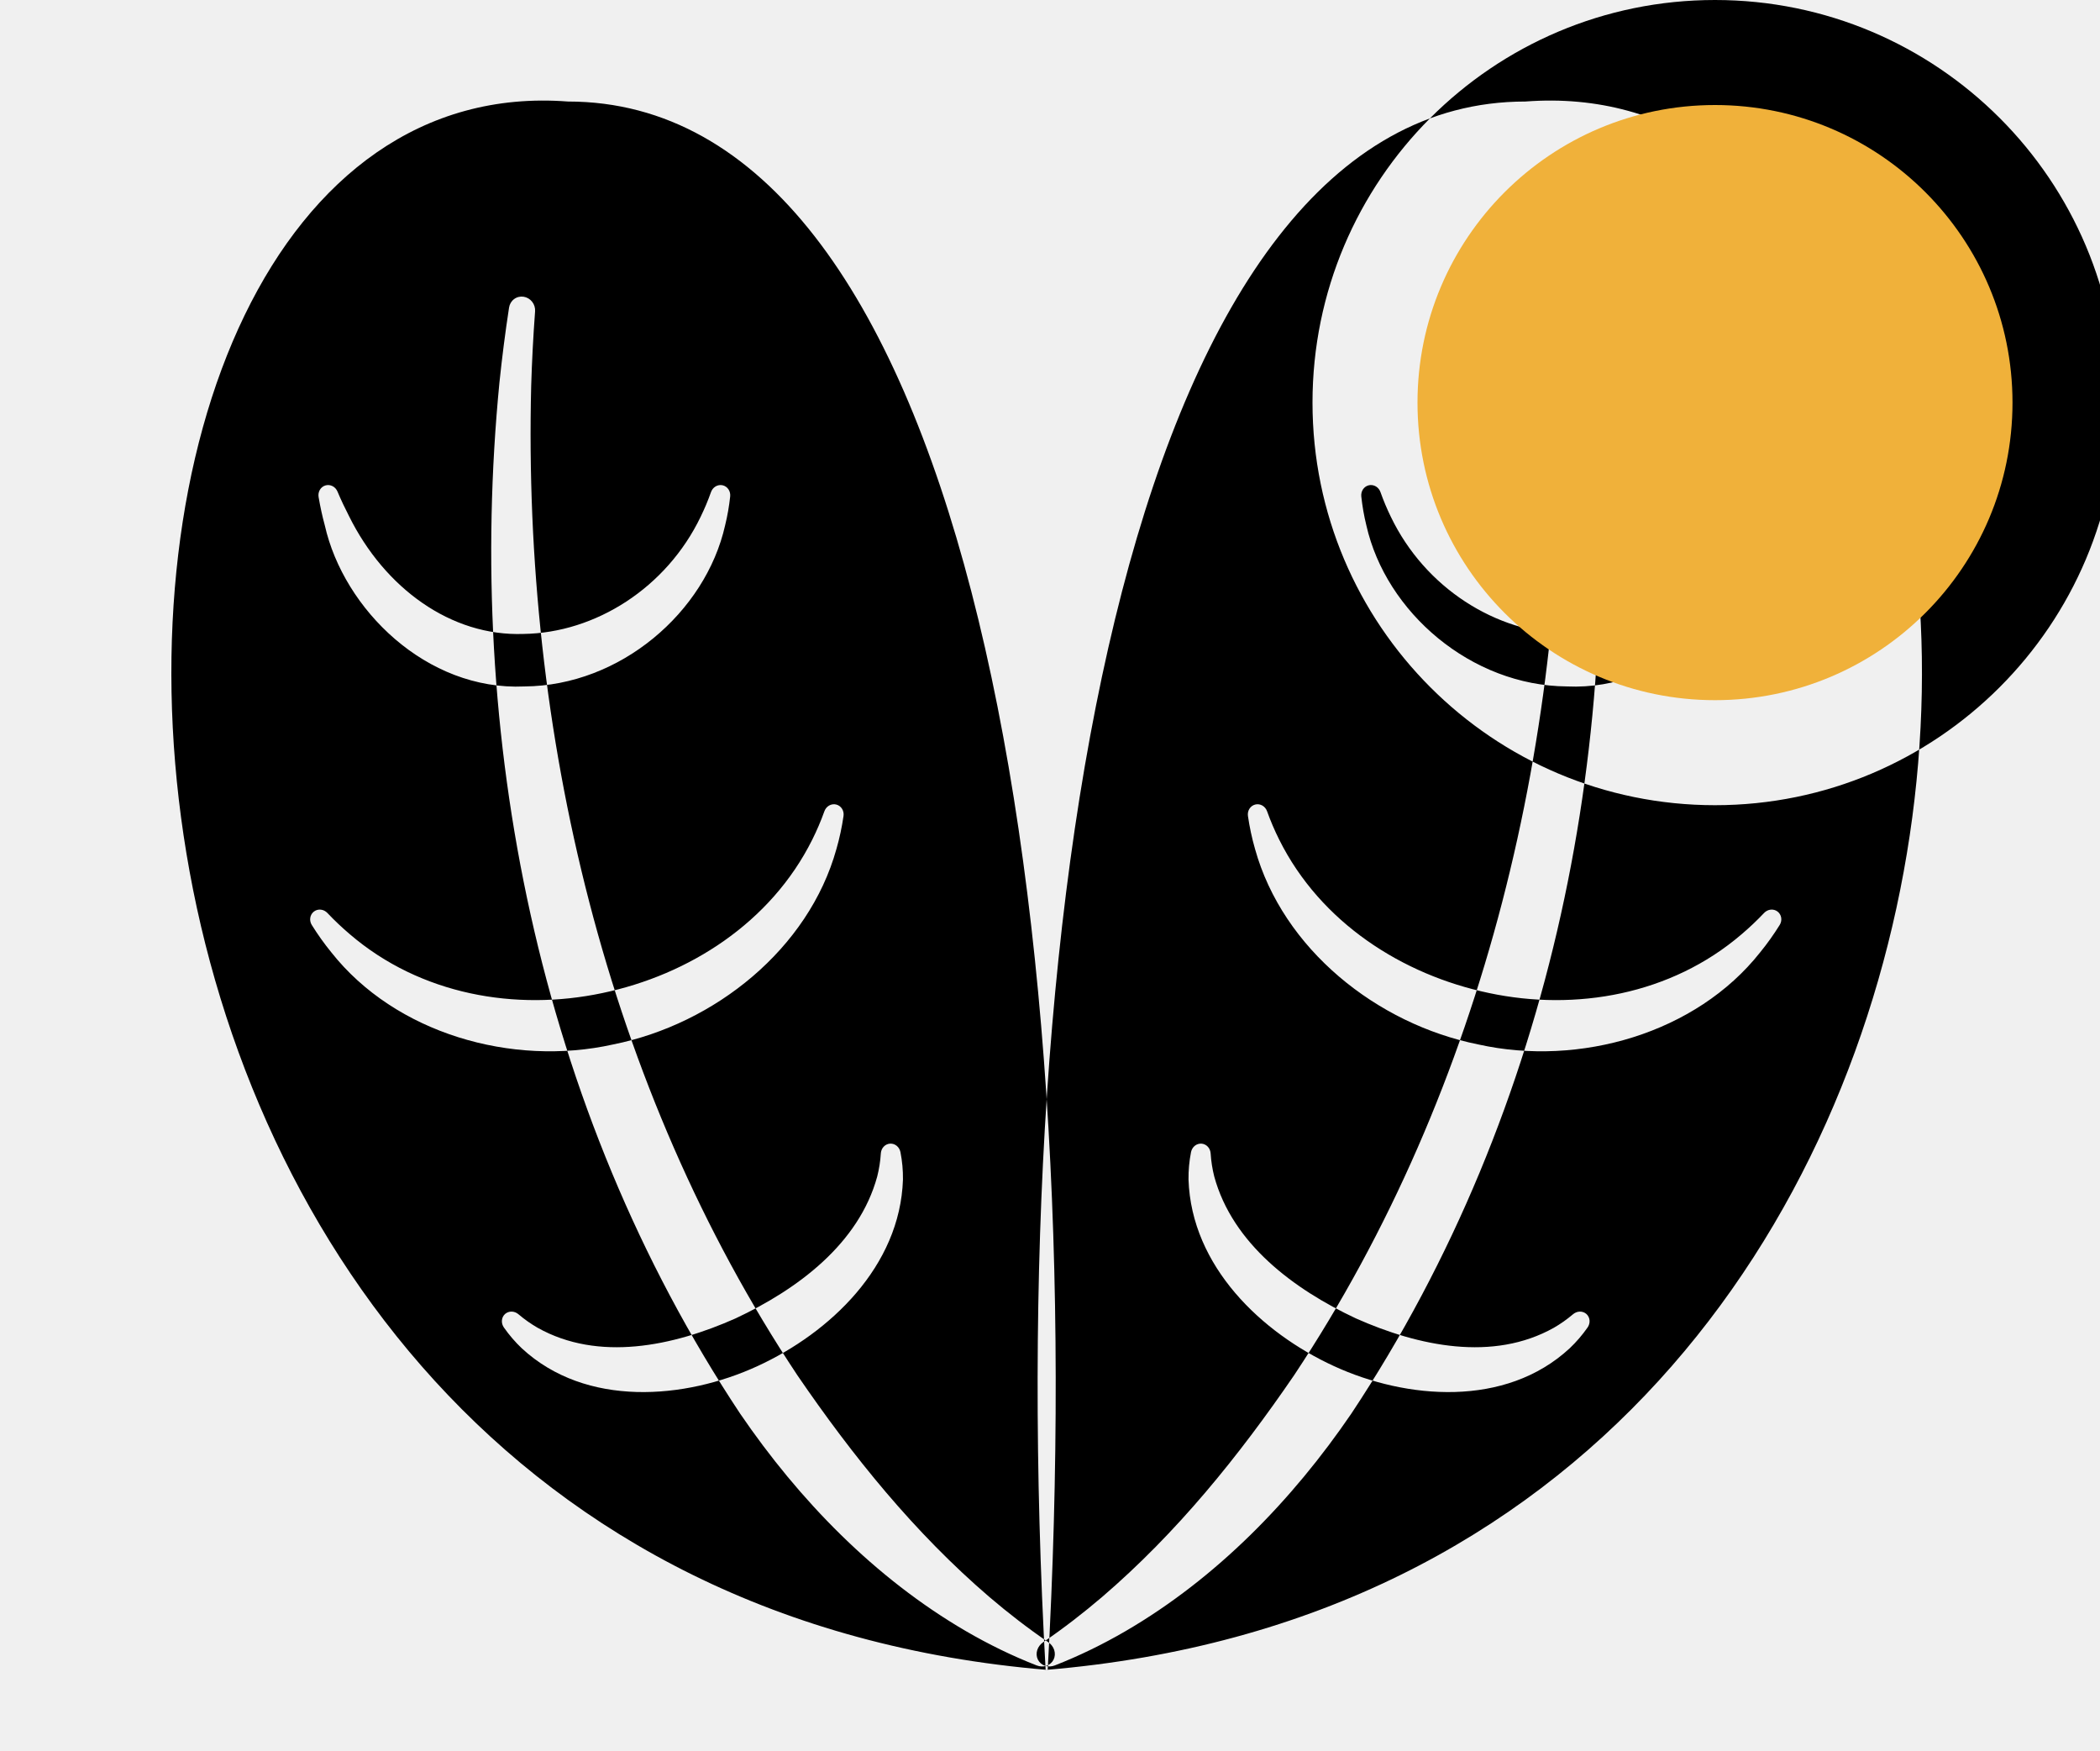
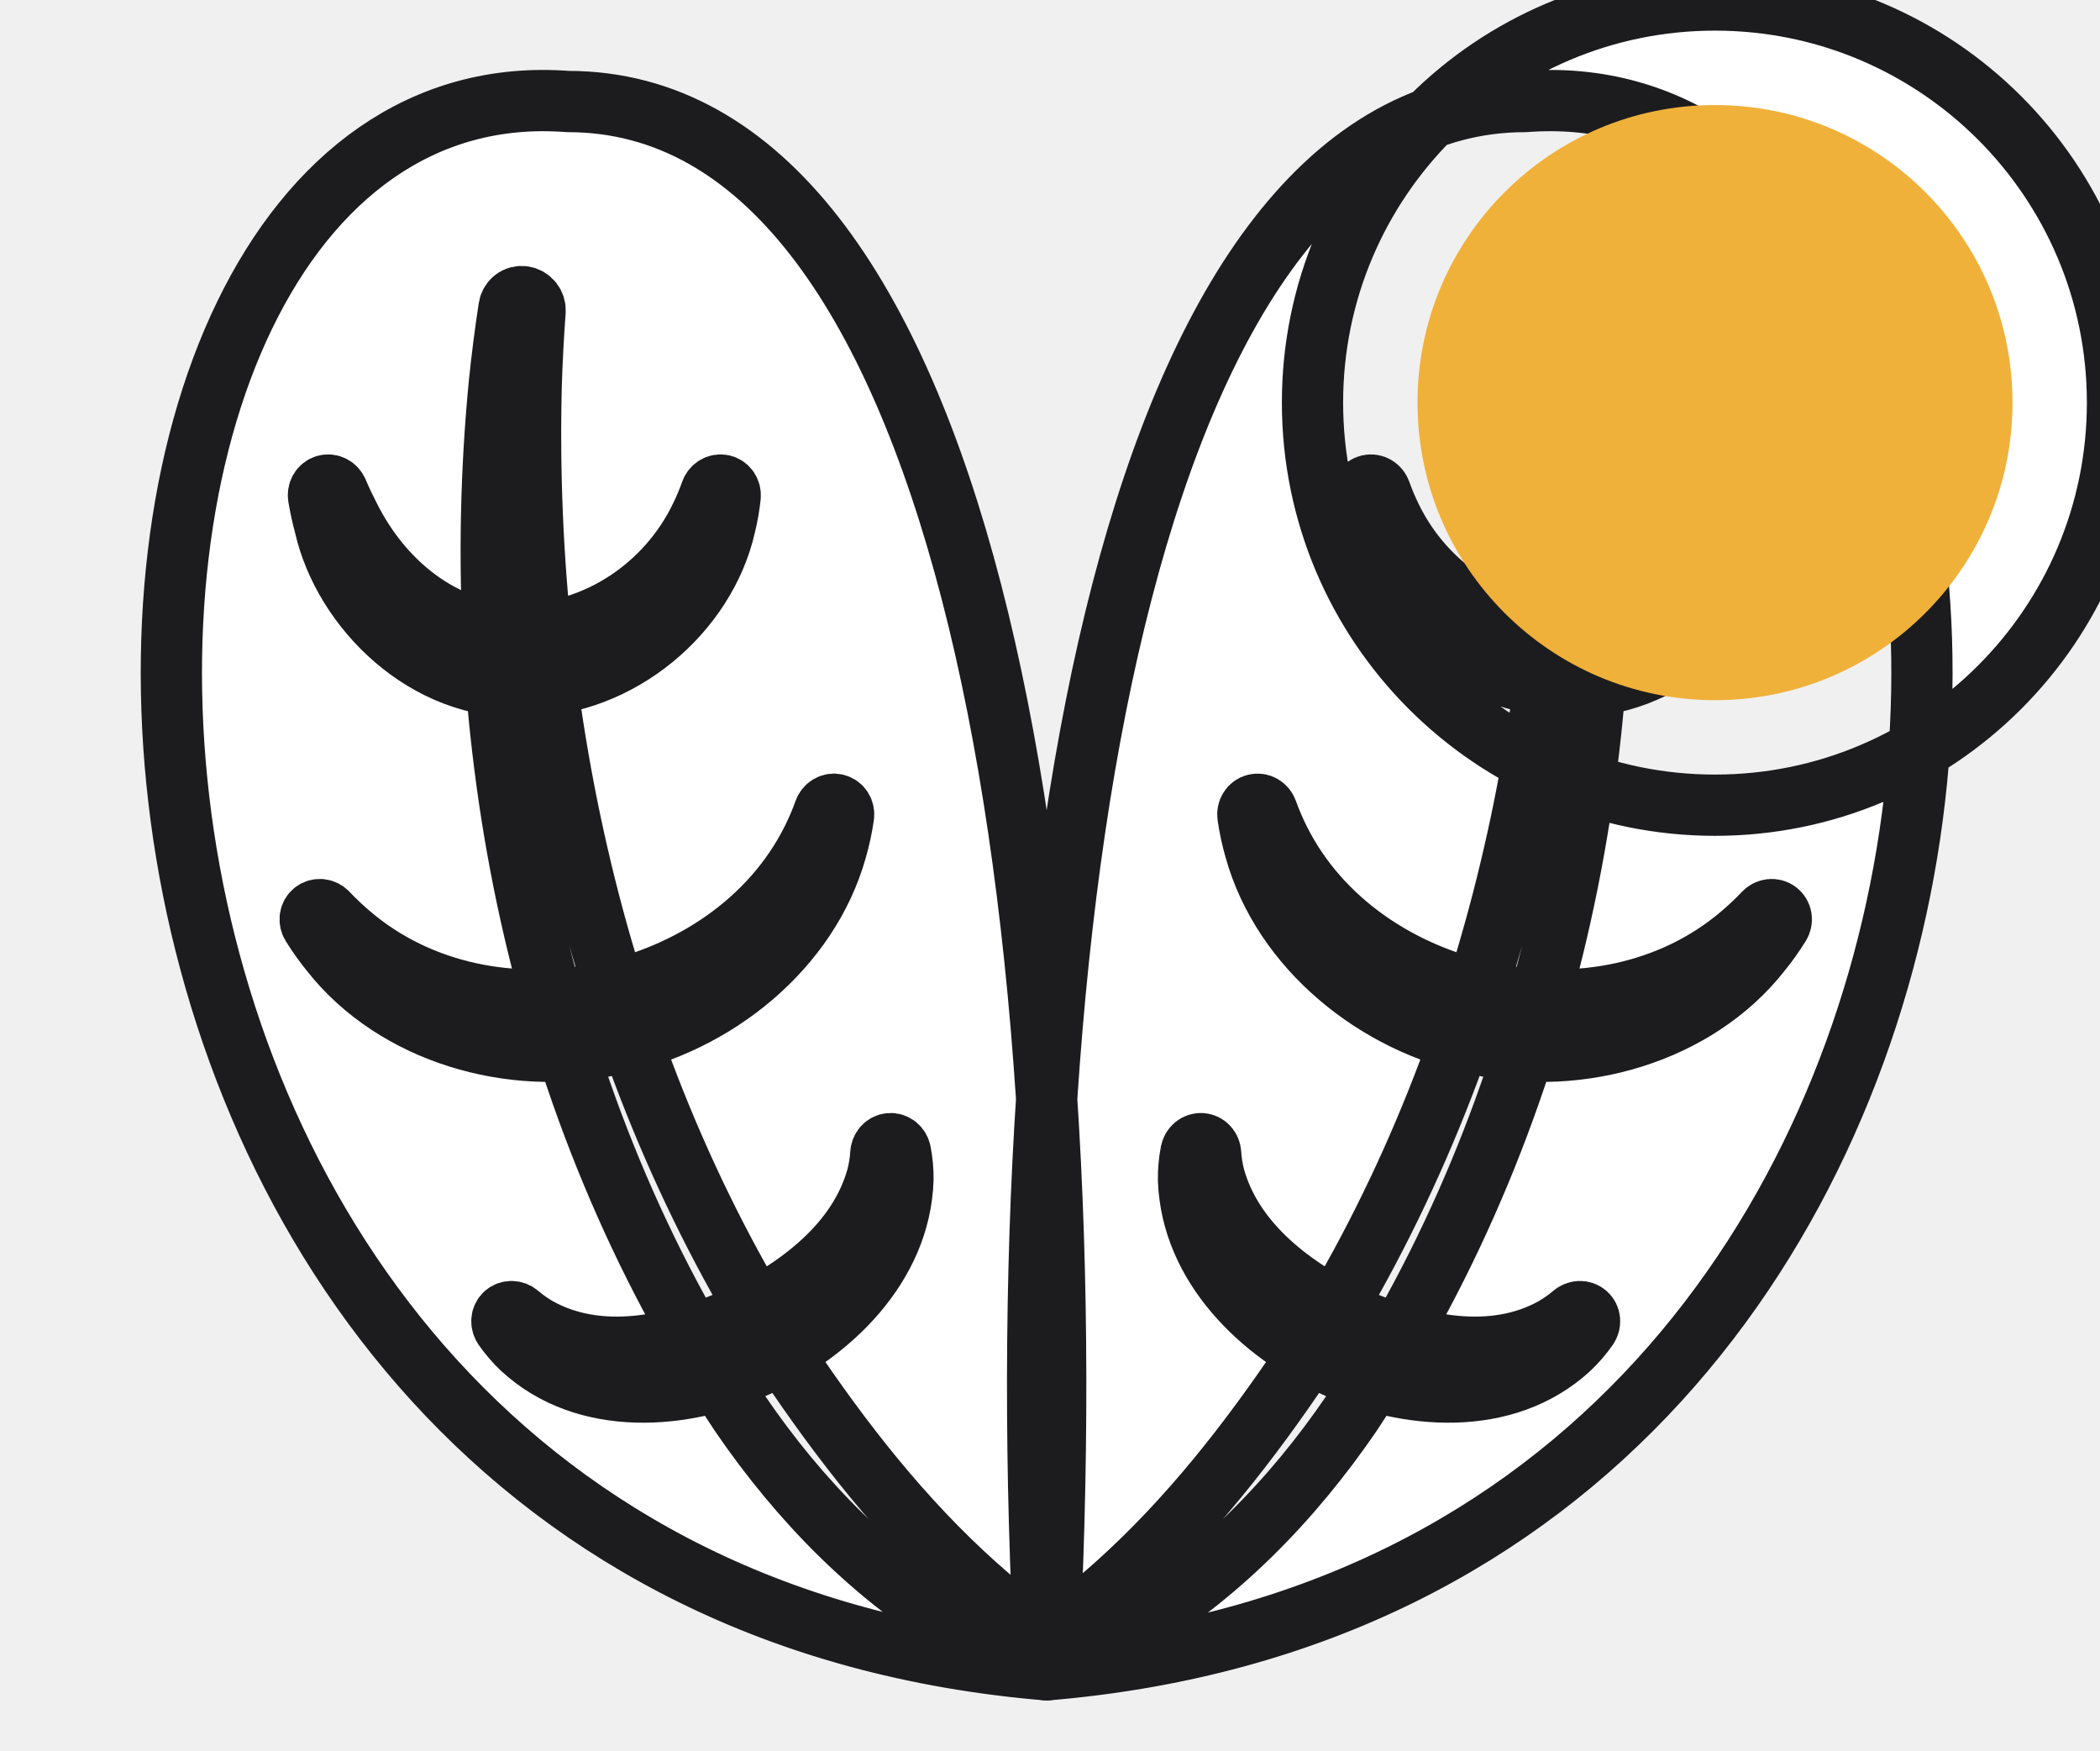
<svg xmlns="http://www.w3.org/2000/svg" viewBox="40 14 240 200">
-   <path fill="#000000" fill-rule="evenodd" d="M159.737 204.8C36.221 194.555 38.184 20.523 104.909 25.6C149.768 25.6 164.721 115.2 159.737 204.8Z M159.5 204.8C283.016 194.555 281.053 20.523 214.328 25.6C169.469 25.6 154.516 115.2 159.5 204.8Z M160.544 204.288C160.188 204.425 159.794 204.449 159.434 204.328C159.075 204.208 158.782 203.957 158.617 203.625C158.452 203.293 158.426 202.902 158.542 202.532C158.658 202.162 158.908 201.848 159.225 201.632C161.562 200.034 163.801 198.304 165.952 196.468C174.509 189.13 181.56 180.393 187.898 171.131C209.763 138.226 219.299 97.595 218.318 58.073C218.231 55.235 218.084 52.41 217.873 49.578C217.844 49.189 217.96 48.794 218.206 48.48C218.452 48.166 218.807 47.958 219.194 47.901C219.58 47.845 219.97 47.944 220.278 48.177C220.587 48.41 220.788 48.758 220.847 49.142C221.284 51.989 221.649 54.838 221.947 57.711C225.857 97.777 217.709 140.468 194.438 175.516C187.699 185.391 179.05 194.307 168.617 200.378C166.005 201.895 163.303 203.213 160.544 204.288Z M219.764 164.17C219.978 163.986 220.249 163.869 220.535 163.859C220.821 163.85 221.097 163.948 221.306 164.134C221.514 164.321 221.641 164.584 221.664 164.87C221.686 165.155 221.6 165.438 221.441 165.67C220.837 166.532 220.159 167.324 219.386 168.058C212.047 174.844 200.734 173.891 192.467 170.094C184.167 166.285 176.163 158.691 175.83 148.777C175.817 147.714 175.913 146.666 176.117 145.635C176.174 145.359 176.318 145.101 176.54 144.919C176.761 144.738 177.039 144.648 177.318 144.669C177.597 144.69 177.858 144.821 178.05 145.034C178.242 145.247 178.345 145.524 178.36 145.805C178.417 146.708 178.558 147.577 178.772 148.429C180.87 156.102 187.848 161.302 194.955 164.634C202.123 167.823 210.629 169.604 217.585 165.706C218.347 165.264 219.067 164.761 219.764 164.17Z M241.608 118.315C241.803 118.108 242.066 117.967 242.353 117.934C242.64 117.902 242.926 117.979 243.151 118.152C243.376 118.325 243.525 118.581 243.567 118.866C243.61 119.152 243.542 119.442 243.392 119.685C242.706 120.784 241.978 121.81 241.153 122.821C233.85 132.056 220.54 135.914 208.946 133.335C197.32 131.008 186.606 122.4 183.433 111.005C183.073 109.754 182.808 108.508 182.622 107.228C182.583 106.946 182.637 106.652 182.792 106.408C182.946 106.164 183.185 105.989 183.46 105.922C183.736 105.854 184.028 105.898 184.278 106.043C184.528 106.189 184.712 106.424 184.808 106.692C185.213 107.82 185.673 108.89 186.198 109.942C190.92 119.411 200.273 125.389 210.173 127.461C220.081 129.558 230.968 127.663 239.029 120.755C239.933 119.987 240.775 119.193 241.608 118.315Z M240.453 70.167C240.563 69.906 240.757 69.681 241.012 69.548C241.266 69.415 241.558 69.383 241.829 69.462C242.099 69.54 242.329 69.723 242.473 69.971C242.617 70.22 242.66 70.513 242.614 70.793C242.421 71.908 242.202 72.94 241.905 74.026C239.742 83.614 230.289 92.944 219.087 92.431C208.132 92.35 198.387 83.948 196.155 74.026C195.883 72.923 195.698 71.844 195.576 70.724C195.548 70.443 195.609 70.153 195.769 69.913C195.928 69.674 196.169 69.506 196.444 69.445C196.719 69.384 197.008 69.434 197.254 69.583C197.5 69.732 197.679 69.968 197.772 70.236C198.118 71.212 198.504 72.123 198.946 73.033C202.846 81.158 210.971 86.311 219.192 86.432C227.479 86.728 235.069 81.192 239.14 72.962C239.614 72.042 240.037 71.153 240.453 70.167Z M158.481 204.288C158.837 204.425 159.231 204.449 159.591 204.328C159.95 204.208 160.243 203.957 160.408 203.625C160.573 203.293 160.599 202.902 160.483 202.532C160.367 202.162 160.117 201.848 159.8 201.632C157.463 200.034 155.224 198.304 153.073 196.468C144.516 189.13 137.465 180.393 131.127 171.131C109.262 138.226 99.726 97.595 100.707 58.073C100.794 55.235 100.941 52.41 101.152 49.578C101.181 49.189 101.065 48.794 100.819 48.48C100.573 48.166 100.218 47.958 99.831 47.901C99.445 47.845 99.055 47.944 98.747 48.177C98.438 48.41 98.237 48.758 98.178 49.142C97.741 51.989 97.376 54.838 97.078 57.711C93.168 97.777 101.316 140.468 124.586 175.516C131.326 185.391 139.975 194.307 150.408 200.378C153.02 201.895 155.722 203.213 158.481 204.288Z M99.261 164.17C99.047 163.986 98.776 163.869 98.49 163.859C98.204 163.85 97.928 163.948 97.719 164.134C97.511 164.321 97.383 164.584 97.361 164.87C97.338 165.155 97.425 165.438 97.584 165.67C98.188 166.532 98.866 167.324 99.639 168.058C106.978 174.844 118.291 173.891 126.558 170.094C134.858 166.285 142.862 158.691 143.195 148.777C143.208 147.714 143.112 146.666 142.908 145.635C142.851 145.359 142.707 145.101 142.485 144.919C142.264 144.738 141.986 144.648 141.707 144.669C141.428 144.69 141.166 144.821 140.975 145.034C140.783 145.247 140.68 145.524 140.665 145.805C140.608 146.708 140.467 147.577 140.253 148.429C138.155 156.102 131.177 161.302 124.07 164.634C116.902 167.823 108.396 169.604 101.44 165.706C100.678 165.264 99.958 164.761 99.261 164.17Z M77.418 118.315C77.222 118.108 76.959 117.967 76.672 117.934C76.385 117.902 76.099 117.979 75.874 118.152C75.649 118.325 75.501 118.581 75.458 118.866C75.415 119.152 75.483 119.442 75.632 119.685C76.319 120.784 77.047 121.81 77.872 122.821C85.175 132.056 98.485 135.914 110.079 133.335C121.705 131.008 132.419 122.4 135.592 111.005C135.952 109.754 136.217 108.508 136.403 107.228C136.442 106.946 136.388 106.652 136.233 106.408C136.079 106.164 135.84 105.989 135.565 105.922C135.289 105.854 134.997 105.898 134.747 106.043C134.497 106.189 134.313 106.424 134.217 106.692C133.812 107.82 133.352 108.89 132.827 109.942C128.105 119.411 118.752 125.389 108.852 127.461C98.944 129.558 88.056 127.663 79.996 120.755C79.092 119.987 78.25 119.193 77.418 118.315Z M78.572 70.167C78.462 69.906 78.268 69.681 78.013 69.548C77.759 69.415 77.467 69.383 77.196 69.462C76.926 69.54 76.696 69.723 76.552 69.971C76.408 70.22 76.365 70.513 76.411 70.793C76.604 71.908 76.823 72.94 77.12 74.026C79.283 83.614 88.736 92.944 99.938 92.431C110.893 92.35 120.638 83.948 122.87 74.026C123.142 72.923 123.327 71.844 123.449 70.724C123.477 70.443 123.416 70.153 123.256 69.913C123.097 69.674 122.856 69.506 122.581 69.445C122.306 69.384 122.017 69.434 121.771 69.583C121.525 69.732 121.346 69.968 121.253 70.236C120.907 71.212 120.521 72.123 120.079 73.033C116.179 81.158 108.054 86.311 99.833 86.432C91.546 86.728 83.956 81.192 79.885 72.962C79.411 72.042 78.988 71.153 78.572 70.167Z M190 60 a46 46 0 1 0 92 0 a46 46 0 1 0 -92 0 Z" />
+   <path fill="#FFFFFF" stroke="#1C1C1E" stroke-width="7" stroke-linejoin="round" fill-rule="evenodd" d="M159.737 204.8C36.221 194.555 38.184 20.523 104.909 25.6C149.768 25.6 164.721 115.2 159.737 204.8Z M159.5 204.8C283.016 194.555 281.053 20.523 214.328 25.6C169.469 25.6 154.516 115.2 159.5 204.8Z M160.544 204.288C160.188 204.425 159.794 204.449 159.434 204.328C159.075 204.208 158.782 203.957 158.617 203.625C158.452 203.293 158.426 202.902 158.542 202.532C158.658 202.162 158.908 201.848 159.225 201.632C161.562 200.034 163.801 198.304 165.952 196.468C174.509 189.13 181.56 180.393 187.898 171.131C209.763 138.226 219.299 97.595 218.318 58.073C218.231 55.235 218.084 52.41 217.873 49.578C217.844 49.189 217.96 48.794 218.206 48.48C218.452 48.166 218.807 47.958 219.194 47.901C219.58 47.845 219.97 47.944 220.278 48.177C220.587 48.41 220.788 48.758 220.847 49.142C221.284 51.989 221.649 54.838 221.947 57.711C225.857 97.777 217.709 140.468 194.438 175.516C187.699 185.391 179.05 194.307 168.617 200.378C166.005 201.895 163.303 203.213 160.544 204.288Z M219.764 164.17C219.978 163.986 220.249 163.869 220.535 163.859C220.821 163.85 221.097 163.948 221.306 164.134C221.514 164.321 221.641 164.584 221.664 164.87C221.686 165.155 221.6 165.438 221.441 165.67C220.837 166.532 220.159 167.324 219.386 168.058C212.047 174.844 200.734 173.891 192.467 170.094C184.167 166.285 176.163 158.691 175.83 148.777C175.817 147.714 175.913 146.666 176.117 145.635C176.174 145.359 176.318 145.101 176.54 144.919C176.761 144.738 177.039 144.648 177.318 144.669C177.597 144.69 177.858 144.821 178.05 145.034C178.242 145.247 178.345 145.524 178.36 145.805C178.417 146.708 178.558 147.577 178.772 148.429C180.87 156.102 187.848 161.302 194.955 164.634C202.123 167.823 210.629 169.604 217.585 165.706C218.347 165.264 219.067 164.761 219.764 164.17Z M241.608 118.315C241.803 118.108 242.066 117.967 242.353 117.934C242.64 117.902 242.926 117.979 243.151 118.152C243.376 118.325 243.525 118.581 243.567 118.866C243.61 119.152 243.542 119.442 243.392 119.685C242.706 120.784 241.978 121.81 241.153 122.821C233.85 132.056 220.54 135.914 208.946 133.335C197.32 131.008 186.606 122.4 183.433 111.005C183.073 109.754 182.808 108.508 182.622 107.228C182.583 106.946 182.637 106.652 182.792 106.408C182.946 106.164 183.185 105.989 183.46 105.922C183.736 105.854 184.028 105.898 184.278 106.043C184.528 106.189 184.712 106.424 184.808 106.692C185.213 107.82 185.673 108.89 186.198 109.942C190.92 119.411 200.273 125.389 210.173 127.461C220.081 129.558 230.968 127.663 239.029 120.755C239.933 119.987 240.775 119.193 241.608 118.315Z M240.453 70.167C240.563 69.906 240.757 69.681 241.012 69.548C241.266 69.415 241.558 69.383 241.829 69.462C242.099 69.54 242.329 69.723 242.473 69.971C242.617 70.22 242.66 70.513 242.614 70.793C242.421 71.908 242.202 72.94 241.905 74.026C239.742 83.614 230.289 92.944 219.087 92.431C208.132 92.35 198.387 83.948 196.155 74.026C195.883 72.923 195.698 71.844 195.576 70.724C195.548 70.443 195.609 70.153 195.769 69.913C195.928 69.674 196.169 69.506 196.444 69.445C196.719 69.384 197.008 69.434 197.254 69.583C197.5 69.732 197.679 69.968 197.772 70.236C198.118 71.212 198.504 72.123 198.946 73.033C202.846 81.158 210.971 86.311 219.192 86.432C227.479 86.728 235.069 81.192 239.14 72.962C239.614 72.042 240.037 71.153 240.453 70.167Z M158.481 204.288C158.837 204.425 159.231 204.449 159.591 204.328C159.95 204.208 160.243 203.957 160.408 203.625C160.573 203.293 160.599 202.902 160.483 202.532C160.367 202.162 160.117 201.848 159.8 201.632C157.463 200.034 155.224 198.304 153.073 196.468C144.516 189.13 137.465 180.393 131.127 171.131C109.262 138.226 99.726 97.595 100.707 58.073C100.794 55.235 100.941 52.41 101.152 49.578C101.181 49.189 101.065 48.794 100.819 48.48C100.573 48.166 100.218 47.958 99.831 47.901C99.445 47.845 99.055 47.944 98.747 48.177C98.438 48.41 98.237 48.758 98.178 49.142C97.741 51.989 97.376 54.838 97.078 57.711C93.168 97.777 101.316 140.468 124.586 175.516C131.326 185.391 139.975 194.307 150.408 200.378C153.02 201.895 155.722 203.213 158.481 204.288Z M99.261 164.17C99.047 163.986 98.776 163.869 98.49 163.859C98.204 163.85 97.928 163.948 97.719 164.134C97.511 164.321 97.383 164.584 97.361 164.87C97.338 165.155 97.425 165.438 97.584 165.67C98.188 166.532 98.866 167.324 99.639 168.058C106.978 174.844 118.291 173.891 126.558 170.094C134.858 166.285 142.862 158.691 143.195 148.777C143.208 147.714 143.112 146.666 142.908 145.635C142.851 145.359 142.707 145.101 142.485 144.919C142.264 144.738 141.986 144.648 141.707 144.669C141.428 144.69 141.166 144.821 140.975 145.034C140.783 145.247 140.68 145.524 140.665 145.805C140.608 146.708 140.467 147.577 140.253 148.429C138.155 156.102 131.177 161.302 124.07 164.634C116.902 167.823 108.396 169.604 101.44 165.706C100.678 165.264 99.958 164.761 99.261 164.17Z M77.418 118.315C77.222 118.108 76.959 117.967 76.672 117.934C76.385 117.902 76.099 117.979 75.874 118.152C75.649 118.325 75.501 118.581 75.458 118.866C75.415 119.152 75.483 119.442 75.632 119.685C76.319 120.784 77.047 121.81 77.872 122.821C85.175 132.056 98.485 135.914 110.079 133.335C121.705 131.008 132.419 122.4 135.592 111.005C135.952 109.754 136.217 108.508 136.403 107.228C136.442 106.946 136.388 106.652 136.233 106.408C136.079 106.164 135.84 105.989 135.565 105.922C135.289 105.854 134.997 105.898 134.747 106.043C134.497 106.189 134.313 106.424 134.217 106.692C133.812 107.82 133.352 108.89 132.827 109.942C128.105 119.411 118.752 125.389 108.852 127.461C98.944 129.558 88.056 127.663 79.996 120.755C79.092 119.987 78.25 119.193 77.418 118.315Z M78.572 70.167C78.462 69.906 78.268 69.681 78.013 69.548C77.759 69.415 77.467 69.383 77.196 69.462C76.926 69.54 76.696 69.723 76.552 69.971C76.408 70.22 76.365 70.513 76.411 70.793C76.604 71.908 76.823 72.94 77.12 74.026C79.283 83.614 88.736 92.944 99.938 92.431C110.893 92.35 120.638 83.948 122.87 74.026C123.142 72.923 123.327 71.844 123.449 70.724C123.477 70.443 123.416 70.153 123.256 69.913C123.097 69.674 122.856 69.506 122.581 69.445C122.306 69.384 122.017 69.434 121.771 69.583C121.525 69.732 121.346 69.968 121.253 70.236C120.907 71.212 120.521 72.123 120.079 73.033C116.179 81.158 108.054 86.311 99.833 86.432C91.546 86.728 83.956 81.192 79.885 72.962C79.411 72.042 78.988 71.153 78.572 70.167Z M190 60 a46 46 0 1 0 92 0 a46 46 0 1 0 -92 0 Z" />
  <path fill="#F0B13A" d="M202 60 a34 34 0 1 0 68 0 a34 34 0 1 0 -68 0 Z" />
</svg>
